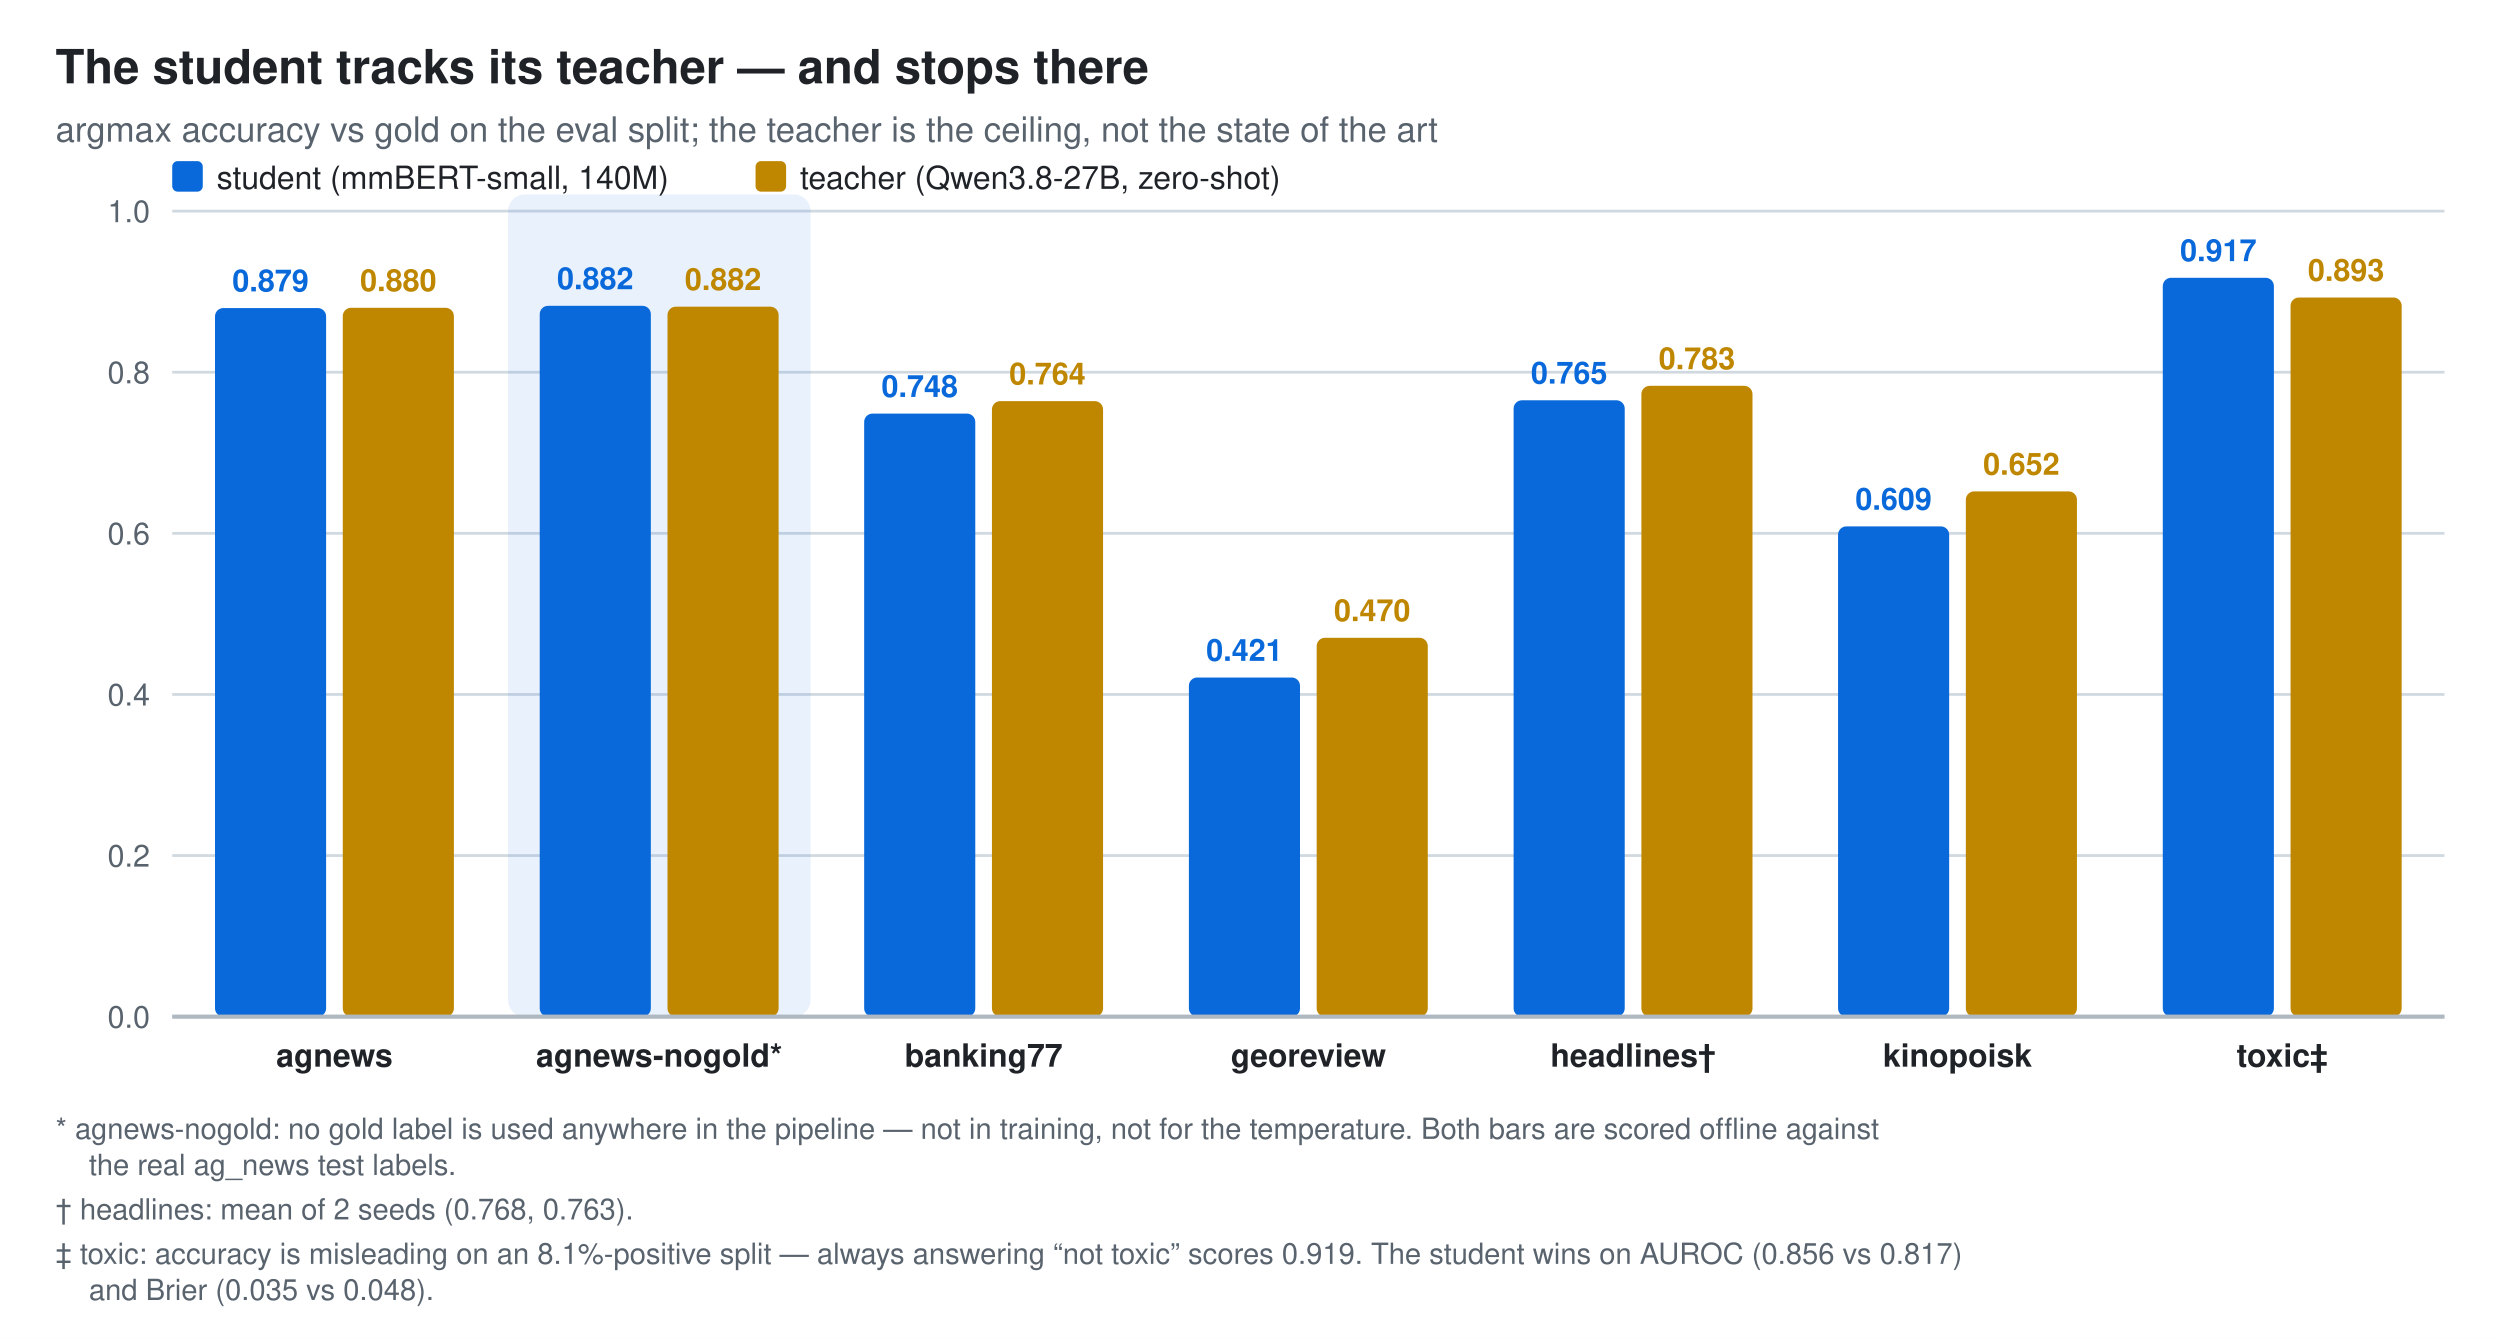
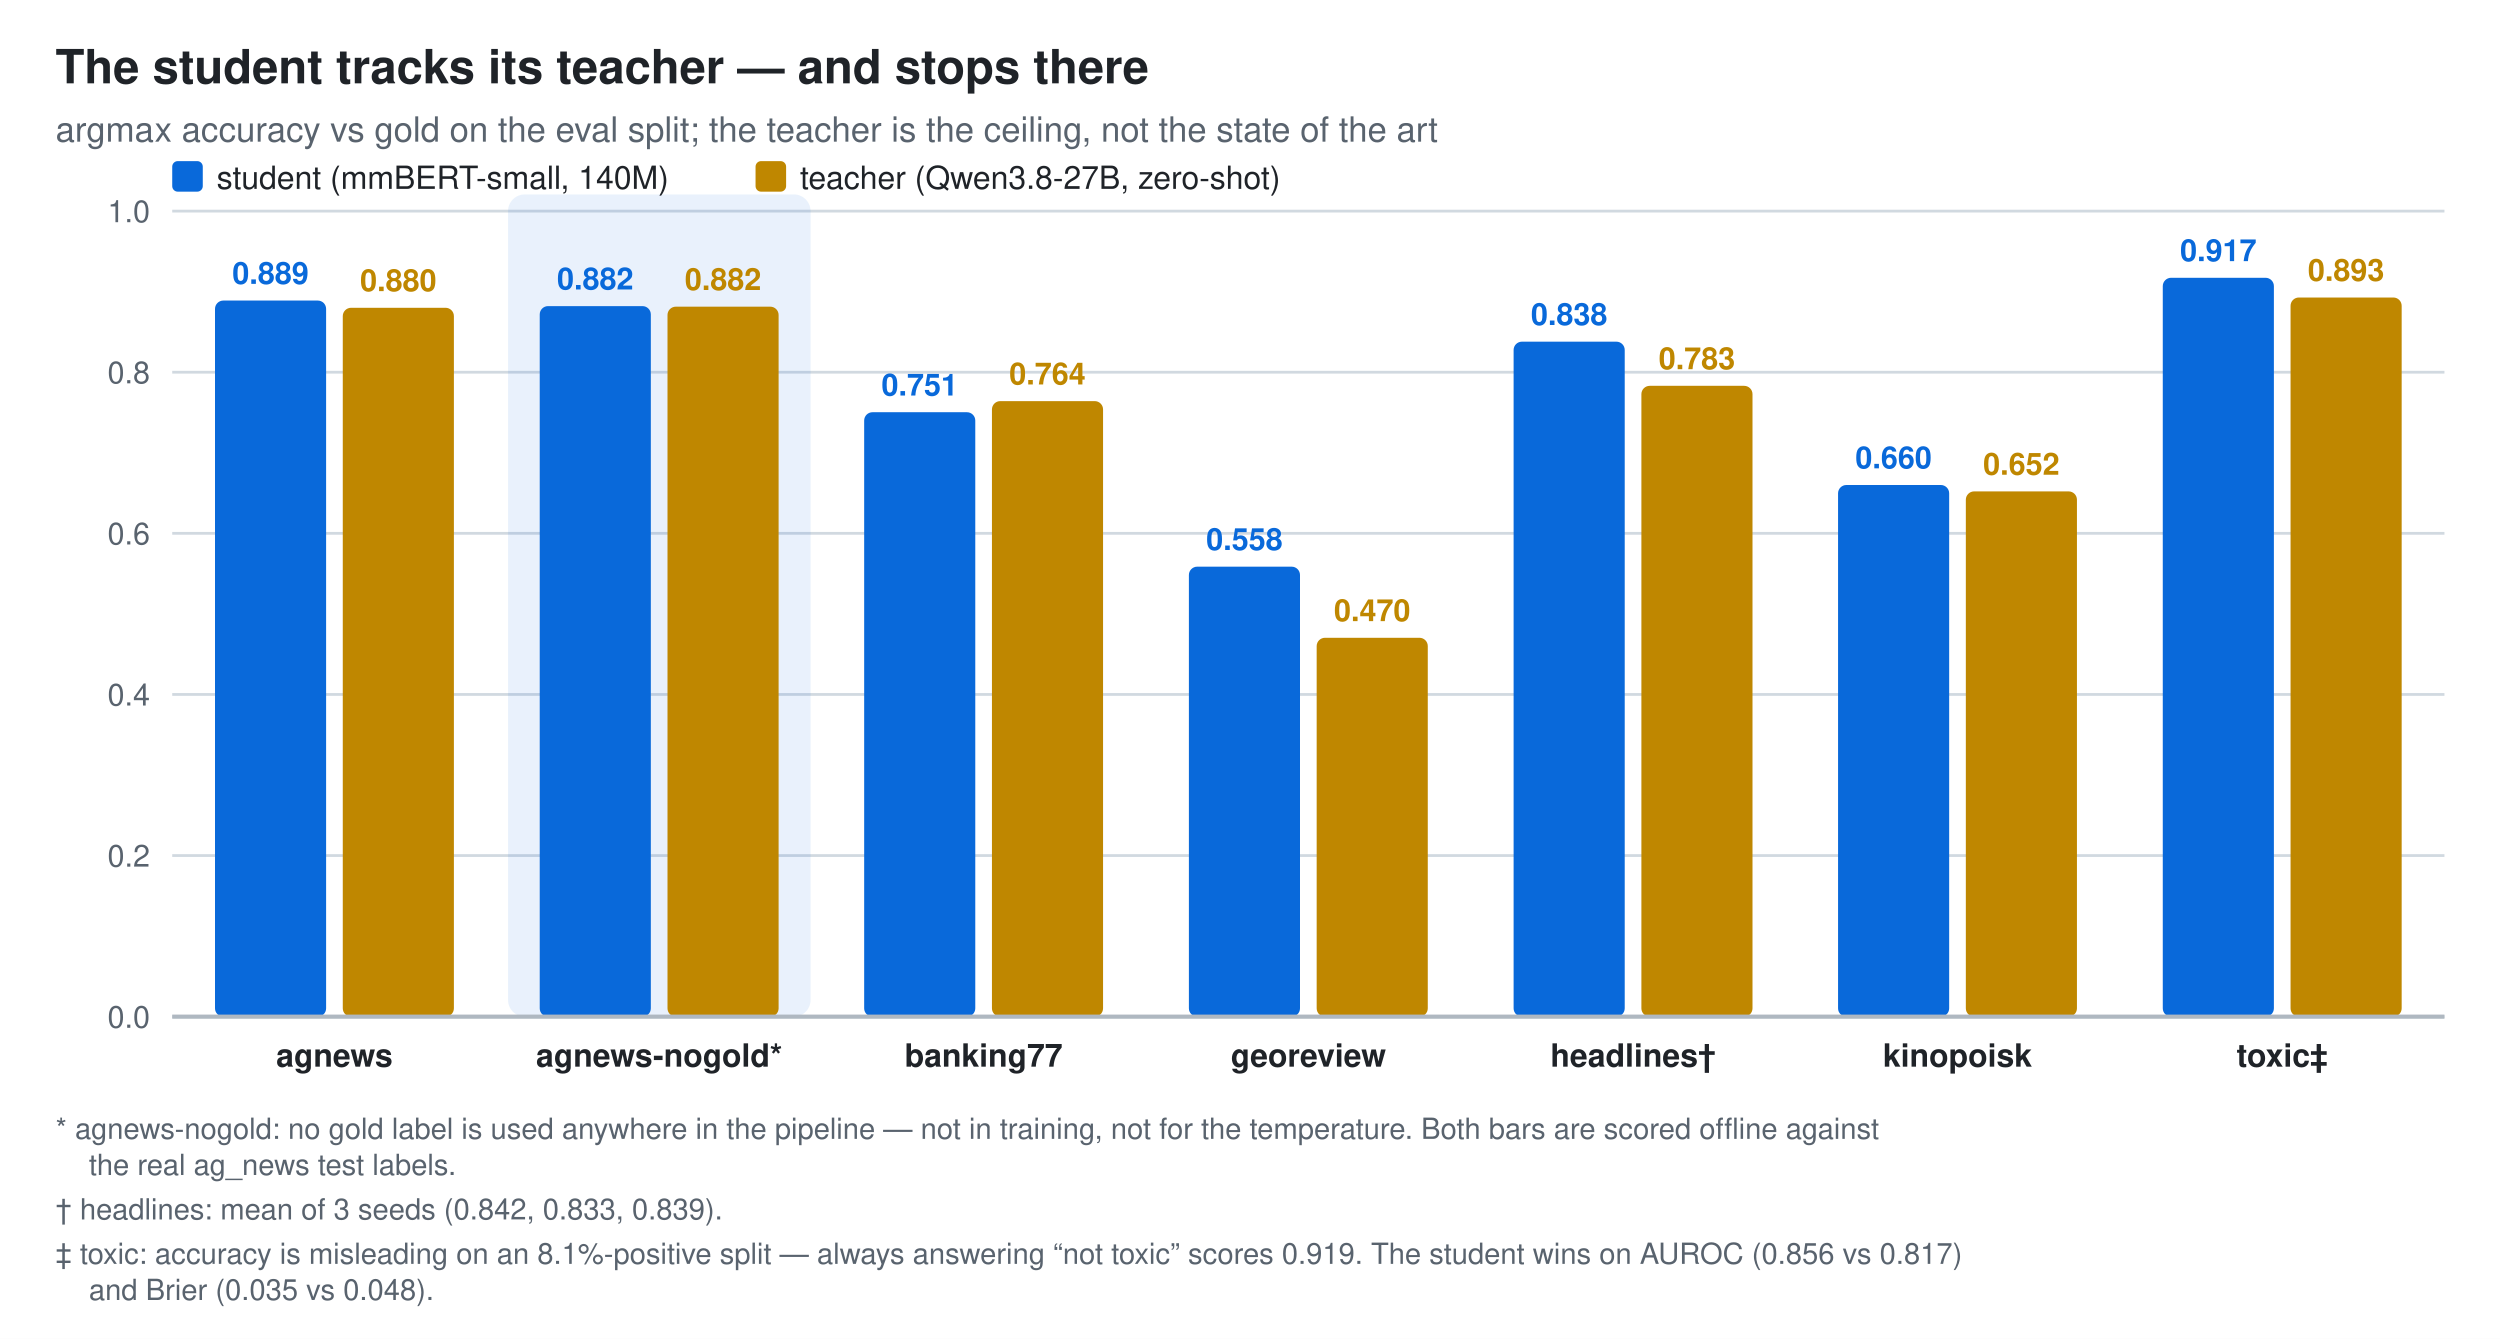
<svg xmlns="http://www.w3.org/2000/svg" width="900" height="482" viewBox="0 0 900 482" role="img" aria-label="Grouped bars of student vs teacher accuracy on seven tasks">
  <rect x="0.0" y="0.0" width="900.0" height="482.0" fill="#ffffff" />
  <text x="20.0" y="30.0" fill="#1f2328" font-family="-apple-system,BlinkMacSystemFont,Segoe UI,Helvetica,Arial,sans-serif" font-size="17" font-weight="700">The student tracks its teacher — and stops there</text>
  <text x="20.0" y="51.0" fill="#59636e" font-family="-apple-system,BlinkMacSystemFont,Segoe UI,Helvetica,Arial,sans-serif" font-size="12.5">argmax accuracy vs gold on the eval split; the teacher is the ceiling, not the state of the art</text>
  <line x1="62.0" y1="366.0" x2="880.0" y2="366.0" stroke="#d1d9e0" stroke-width="1" />
  <text x="54.0" y="370.0" fill="#59636e" font-family="-apple-system,BlinkMacSystemFont,Segoe UI,Helvetica,Arial,sans-serif" font-size="11" text-anchor="end">0.0</text>
  <line x1="62.0" y1="308.0" x2="880.0" y2="308.0" stroke="#d1d9e0" stroke-width="1" />
  <text x="54.0" y="312.0" fill="#59636e" font-family="-apple-system,BlinkMacSystemFont,Segoe UI,Helvetica,Arial,sans-serif" font-size="11" text-anchor="end">0.2</text>
  <line x1="62.0" y1="250.0" x2="880.0" y2="250.0" stroke="#d1d9e0" stroke-width="1" />
  <text x="54.0" y="254.0" fill="#59636e" font-family="-apple-system,BlinkMacSystemFont,Segoe UI,Helvetica,Arial,sans-serif" font-size="11" text-anchor="end">0.4</text>
  <line x1="62.0" y1="192.0" x2="880.0" y2="192.0" stroke="#d1d9e0" stroke-width="1" />
  <text x="54.0" y="196.0" fill="#59636e" font-family="-apple-system,BlinkMacSystemFont,Segoe UI,Helvetica,Arial,sans-serif" font-size="11" text-anchor="end">0.6</text>
  <line x1="62.0" y1="134.0" x2="880.0" y2="134.0" stroke="#d1d9e0" stroke-width="1" />
  <text x="54.0" y="138.0" fill="#59636e" font-family="-apple-system,BlinkMacSystemFont,Segoe UI,Helvetica,Arial,sans-serif" font-size="11" text-anchor="end">0.8</text>
  <line x1="62.0" y1="76.0" x2="880.0" y2="76.0" stroke="#d1d9e0" stroke-width="1" />
  <text x="54.0" y="80.0" fill="#59636e" font-family="-apple-system,BlinkMacSystemFont,Segoe UI,Helvetica,Arial,sans-serif" font-size="11" text-anchor="end">1.0</text>
-   <rect x="77.4" y="110.9" width="40.0" height="255.1" fill="#0969da" rx="3" />
-   <text x="97.4" y="104.9" fill="#0969da" font-family="-apple-system,BlinkMacSystemFont,Segoe UI,Helvetica,Arial,sans-serif" font-size="11" font-weight="700" text-anchor="middle">0.879</text>
+   <rect x="77.4" y="108.2" width="40.0" height="257.8" fill="#0969da" rx="3" />
+   <text x="97.4" y="102.2" fill="#0969da" font-family="-apple-system,BlinkMacSystemFont,Segoe UI,Helvetica,Arial,sans-serif" font-size="11" font-weight="700" text-anchor="middle">0.889</text>
  <rect x="123.4" y="110.8" width="40.0" height="255.2" fill="#bf8700" rx="3" />
  <text x="143.4" y="104.8" fill="#bf8700" font-family="-apple-system,BlinkMacSystemFont,Segoe UI,Helvetica,Arial,sans-serif" font-size="11" font-weight="700" text-anchor="middle">0.880</text>
  <text x="120.4" y="384.0" fill="#1f2328" font-family="-apple-system,BlinkMacSystemFont,Segoe UI,Helvetica,Arial,sans-serif" font-size="11.5" font-weight="600" text-anchor="middle">agnews</text>
  <rect x="182.9" y="70.0" width="108.9" height="296.0" fill="#0969da" rx="6" opacity="0.09" />
-   <rect x="194.3" y="110.1" width="40.0" height="255.9" fill="#0969da" rx="3" />
-   <text x="214.3" y="104.1" fill="#0969da" font-family="-apple-system,BlinkMacSystemFont,Segoe UI,Helvetica,Arial,sans-serif" font-size="11" font-weight="700" text-anchor="middle">0.882</text>
+   <rect x="194.3" y="110.2" width="40.0" height="255.8" fill="#0969da" rx="3" />
+   <text x="214.3" y="104.2" fill="#0969da" font-family="-apple-system,BlinkMacSystemFont,Segoe UI,Helvetica,Arial,sans-serif" font-size="11" font-weight="700" text-anchor="middle">0.882</text>
  <rect x="240.3" y="110.4" width="40.0" height="255.6" fill="#bf8700" rx="3" />
  <text x="260.3" y="104.4" fill="#bf8700" font-family="-apple-system,BlinkMacSystemFont,Segoe UI,Helvetica,Arial,sans-serif" font-size="11" font-weight="700" text-anchor="middle">0.882</text>
  <text x="237.3" y="384.0" fill="#1f2328" font-family="-apple-system,BlinkMacSystemFont,Segoe UI,Helvetica,Arial,sans-serif" font-size="11.5" font-weight="600" text-anchor="middle">agnews-nogold*</text>
-   <rect x="311.1" y="148.9" width="40.0" height="217.1" fill="#0969da" rx="3" />
-   <text x="331.1" y="142.9" fill="#0969da" font-family="-apple-system,BlinkMacSystemFont,Segoe UI,Helvetica,Arial,sans-serif" font-size="11" font-weight="700" text-anchor="middle">0.748</text>
+   <rect x="311.1" y="148.4" width="40.0" height="217.6" fill="#0969da" rx="3" />
+   <text x="331.1" y="142.4" fill="#0969da" font-family="-apple-system,BlinkMacSystemFont,Segoe UI,Helvetica,Arial,sans-serif" font-size="11" font-weight="700" text-anchor="middle">0.751</text>
  <rect x="357.1" y="144.4" width="40.0" height="221.6" fill="#bf8700" rx="3" />
  <text x="377.1" y="138.4" fill="#bf8700" font-family="-apple-system,BlinkMacSystemFont,Segoe UI,Helvetica,Arial,sans-serif" font-size="11" font-weight="700" text-anchor="middle">0.764</text>
  <text x="354.1" y="384.0" fill="#1f2328" font-family="-apple-system,BlinkMacSystemFont,Segoe UI,Helvetica,Arial,sans-serif" font-size="11.5" font-weight="600" text-anchor="middle">banking77</text>
-   <rect x="428.0" y="243.9" width="40.0" height="122.1" fill="#0969da" rx="3" />
-   <text x="448.0" y="237.9" fill="#0969da" font-family="-apple-system,BlinkMacSystemFont,Segoe UI,Helvetica,Arial,sans-serif" font-size="11" font-weight="700" text-anchor="middle">0.421</text>
+   <rect x="428.0" y="204.0" width="40.0" height="162.0" fill="#0969da" rx="3" />
+   <text x="448.0" y="198.0" fill="#0969da" font-family="-apple-system,BlinkMacSystemFont,Segoe UI,Helvetica,Arial,sans-serif" font-size="11" font-weight="700" text-anchor="middle">0.558</text>
  <rect x="474.0" y="229.6" width="40.0" height="136.4" fill="#bf8700" rx="3" />
  <text x="494.0" y="223.6" fill="#bf8700" font-family="-apple-system,BlinkMacSystemFont,Segoe UI,Helvetica,Arial,sans-serif" font-size="11" font-weight="700" text-anchor="middle">0.470</text>
  <text x="471.0" y="384.0" fill="#1f2328" font-family="-apple-system,BlinkMacSystemFont,Segoe UI,Helvetica,Arial,sans-serif" font-size="11.5" font-weight="600" text-anchor="middle">georeview</text>
-   <rect x="544.9" y="144.1" width="40.0" height="221.9" fill="#0969da" rx="3" />
-   <text x="564.9" y="138.1" fill="#0969da" font-family="-apple-system,BlinkMacSystemFont,Segoe UI,Helvetica,Arial,sans-serif" font-size="11" font-weight="700" text-anchor="middle">0.765</text>
+   <rect x="544.9" y="123.0" width="40.0" height="243.0" fill="#0969da" rx="3" />
+   <text x="564.9" y="117.0" fill="#0969da" font-family="-apple-system,BlinkMacSystemFont,Segoe UI,Helvetica,Arial,sans-serif" font-size="11" font-weight="700" text-anchor="middle">0.838</text>
  <rect x="590.9" y="138.9" width="40.0" height="227.1" fill="#bf8700" rx="3" />
  <text x="610.9" y="132.9" fill="#bf8700" font-family="-apple-system,BlinkMacSystemFont,Segoe UI,Helvetica,Arial,sans-serif" font-size="11" font-weight="700" text-anchor="middle">0.783</text>
  <text x="587.9" y="384.0" fill="#1f2328" font-family="-apple-system,BlinkMacSystemFont,Segoe UI,Helvetica,Arial,sans-serif" font-size="11.5" font-weight="600" text-anchor="middle">headlines†</text>
-   <rect x="661.7" y="189.5" width="40.0" height="176.5" fill="#0969da" rx="3" />
-   <text x="681.7" y="183.5" fill="#0969da" font-family="-apple-system,BlinkMacSystemFont,Segoe UI,Helvetica,Arial,sans-serif" font-size="11" font-weight="700" text-anchor="middle">0.609</text>
+   <rect x="661.7" y="174.6" width="40.0" height="191.4" fill="#0969da" rx="3" />
+   <text x="681.7" y="168.6" fill="#0969da" font-family="-apple-system,BlinkMacSystemFont,Segoe UI,Helvetica,Arial,sans-serif" font-size="11" font-weight="700" text-anchor="middle">0.660</text>
  <rect x="707.7" y="176.9" width="40.0" height="189.1" fill="#bf8700" rx="3" />
  <text x="727.7" y="170.9" fill="#bf8700" font-family="-apple-system,BlinkMacSystemFont,Segoe UI,Helvetica,Arial,sans-serif" font-size="11" font-weight="700" text-anchor="middle">0.652</text>
  <text x="704.7" y="384.0" fill="#1f2328" font-family="-apple-system,BlinkMacSystemFont,Segoe UI,Helvetica,Arial,sans-serif" font-size="11.5" font-weight="600" text-anchor="middle">kinopoisk</text>
  <rect x="778.6" y="100.0" width="40.0" height="266.0" fill="#0969da" rx="3" />
  <text x="798.6" y="94.0" fill="#0969da" font-family="-apple-system,BlinkMacSystemFont,Segoe UI,Helvetica,Arial,sans-serif" font-size="11" font-weight="700" text-anchor="middle">0.917</text>
  <rect x="824.6" y="107.1" width="40.0" height="258.9" fill="#bf8700" rx="3" />
  <text x="844.6" y="101.1" fill="#bf8700" font-family="-apple-system,BlinkMacSystemFont,Segoe UI,Helvetica,Arial,sans-serif" font-size="11" font-weight="700" text-anchor="middle">0.893</text>
  <text x="821.6" y="384.0" fill="#1f2328" font-family="-apple-system,BlinkMacSystemFont,Segoe UI,Helvetica,Arial,sans-serif" font-size="11.5" font-weight="600" text-anchor="middle">toxic‡</text>
  <line x1="62.0" y1="366.0" x2="880.0" y2="366.0" stroke="#afb8c1" stroke-width="1.5" />
  <rect x="62.0" y="58.0" width="11.0" height="11.0" fill="#0969da" rx="2" />
  <text x="78.0" y="68.0" fill="#1f2328" font-family="-apple-system,BlinkMacSystemFont,Segoe UI,Helvetica,Arial,sans-serif" font-size="11.5">student (mmBERT-small, 140M)</text>
  <rect x="272.0" y="58.0" width="11.0" height="11.0" fill="#bf8700" rx="2" />
  <text x="288.0" y="68.0" fill="#1f2328" font-family="-apple-system,BlinkMacSystemFont,Segoe UI,Helvetica,Arial,sans-serif" font-size="11.5">teacher (Qwen3.8-27B, zero-shot)</text>
  <text x="20.0" y="410.0" fill="#59636e" font-family="-apple-system,BlinkMacSystemFont,Segoe UI,Helvetica,Arial,sans-serif" font-size="10.5">* agnews-nogold: no gold label is used anywhere in the pipeline — not in training, not for the temperature. Both bars are scored offline against</text>
  <text x="32.0" y="423.0" fill="#59636e" font-family="-apple-system,BlinkMacSystemFont,Segoe UI,Helvetica,Arial,sans-serif" font-size="10.5">the real ag_news test labels.</text>
-   <text x="20.0" y="439.0" fill="#59636e" font-family="-apple-system,BlinkMacSystemFont,Segoe UI,Helvetica,Arial,sans-serif" font-size="10.5">† headlines: mean of 2 seeds (0.768, 0.763).</text>
+   <text x="20.0" y="439.0" fill="#59636e" font-family="-apple-system,BlinkMacSystemFont,Segoe UI,Helvetica,Arial,sans-serif" font-size="10.5">† headlines: mean of 3 seeds (0.842, 0.833, 0.839).</text>
  <text x="20.0" y="455.0" fill="#59636e" font-family="-apple-system,BlinkMacSystemFont,Segoe UI,Helvetica,Arial,sans-serif" font-size="10.5">‡ toxic: accuracy is misleading on an 8.1%-positive split — always answering “not toxic” scores 0.919. The student wins on AUROC (0.856 vs 0.817)</text>
  <text x="32.0" y="468.0" fill="#59636e" font-family="-apple-system,BlinkMacSystemFont,Segoe UI,Helvetica,Arial,sans-serif" font-size="10.5">and Brier (0.035 vs 0.048).</text>
</svg>
